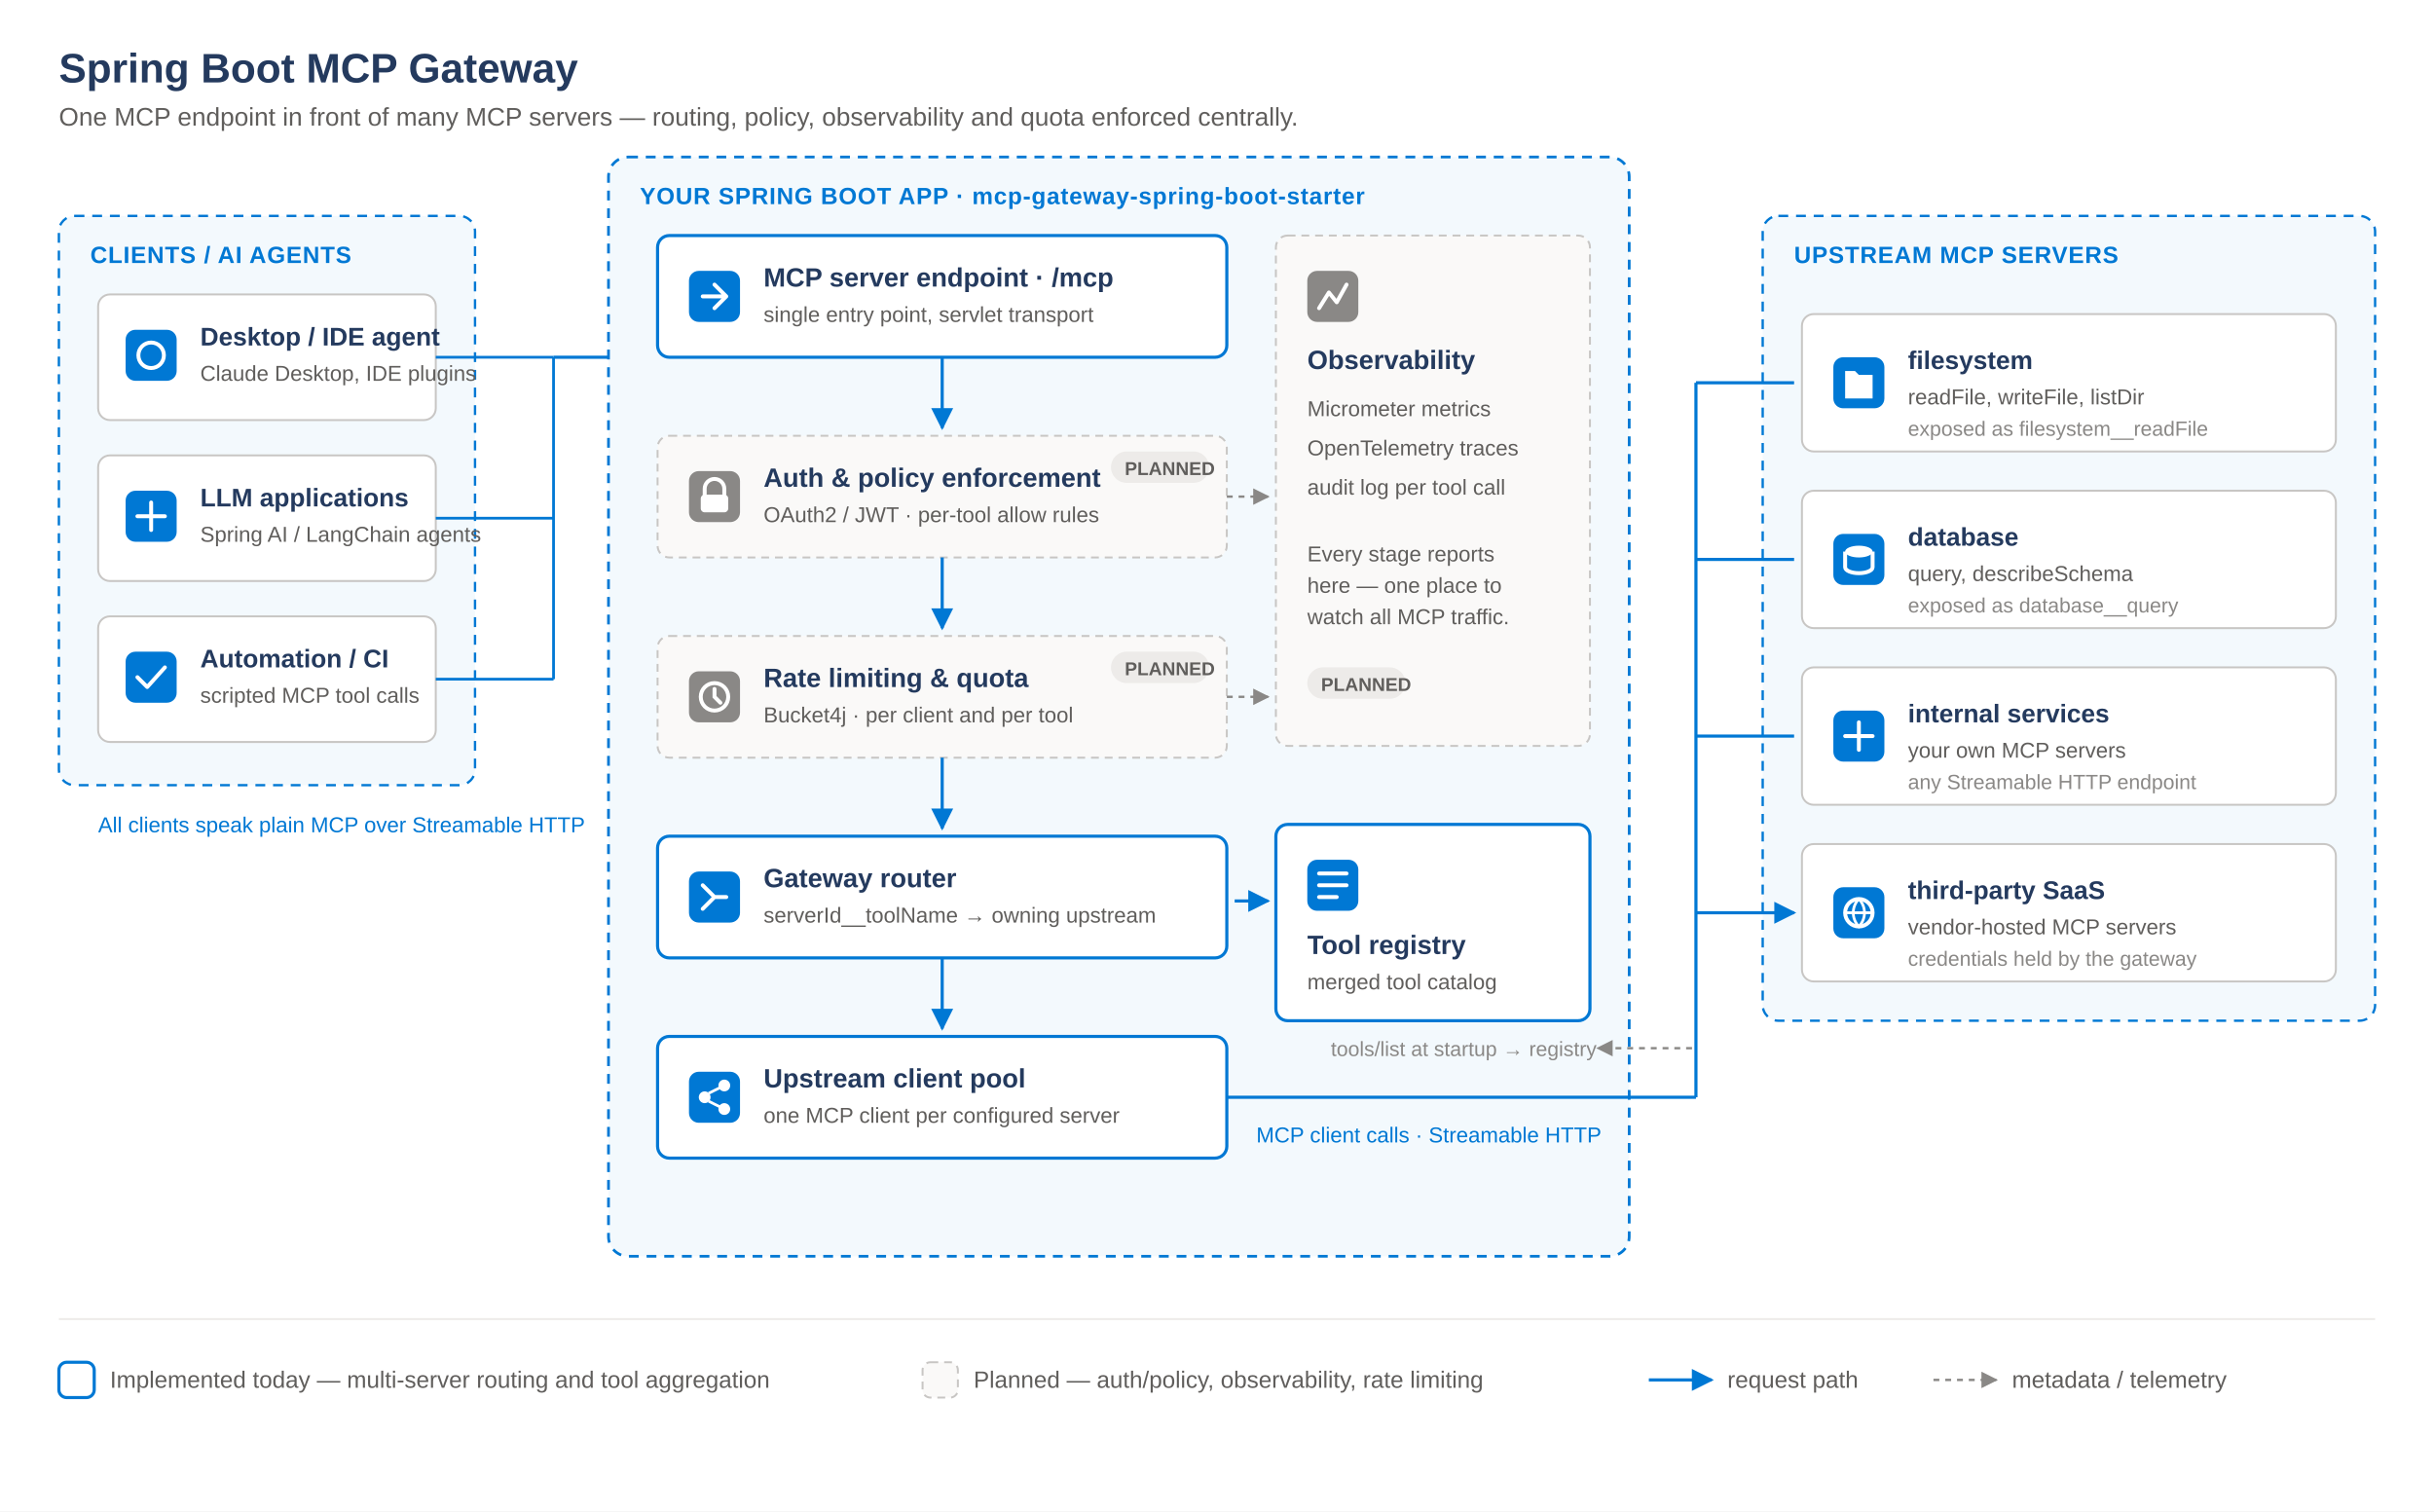
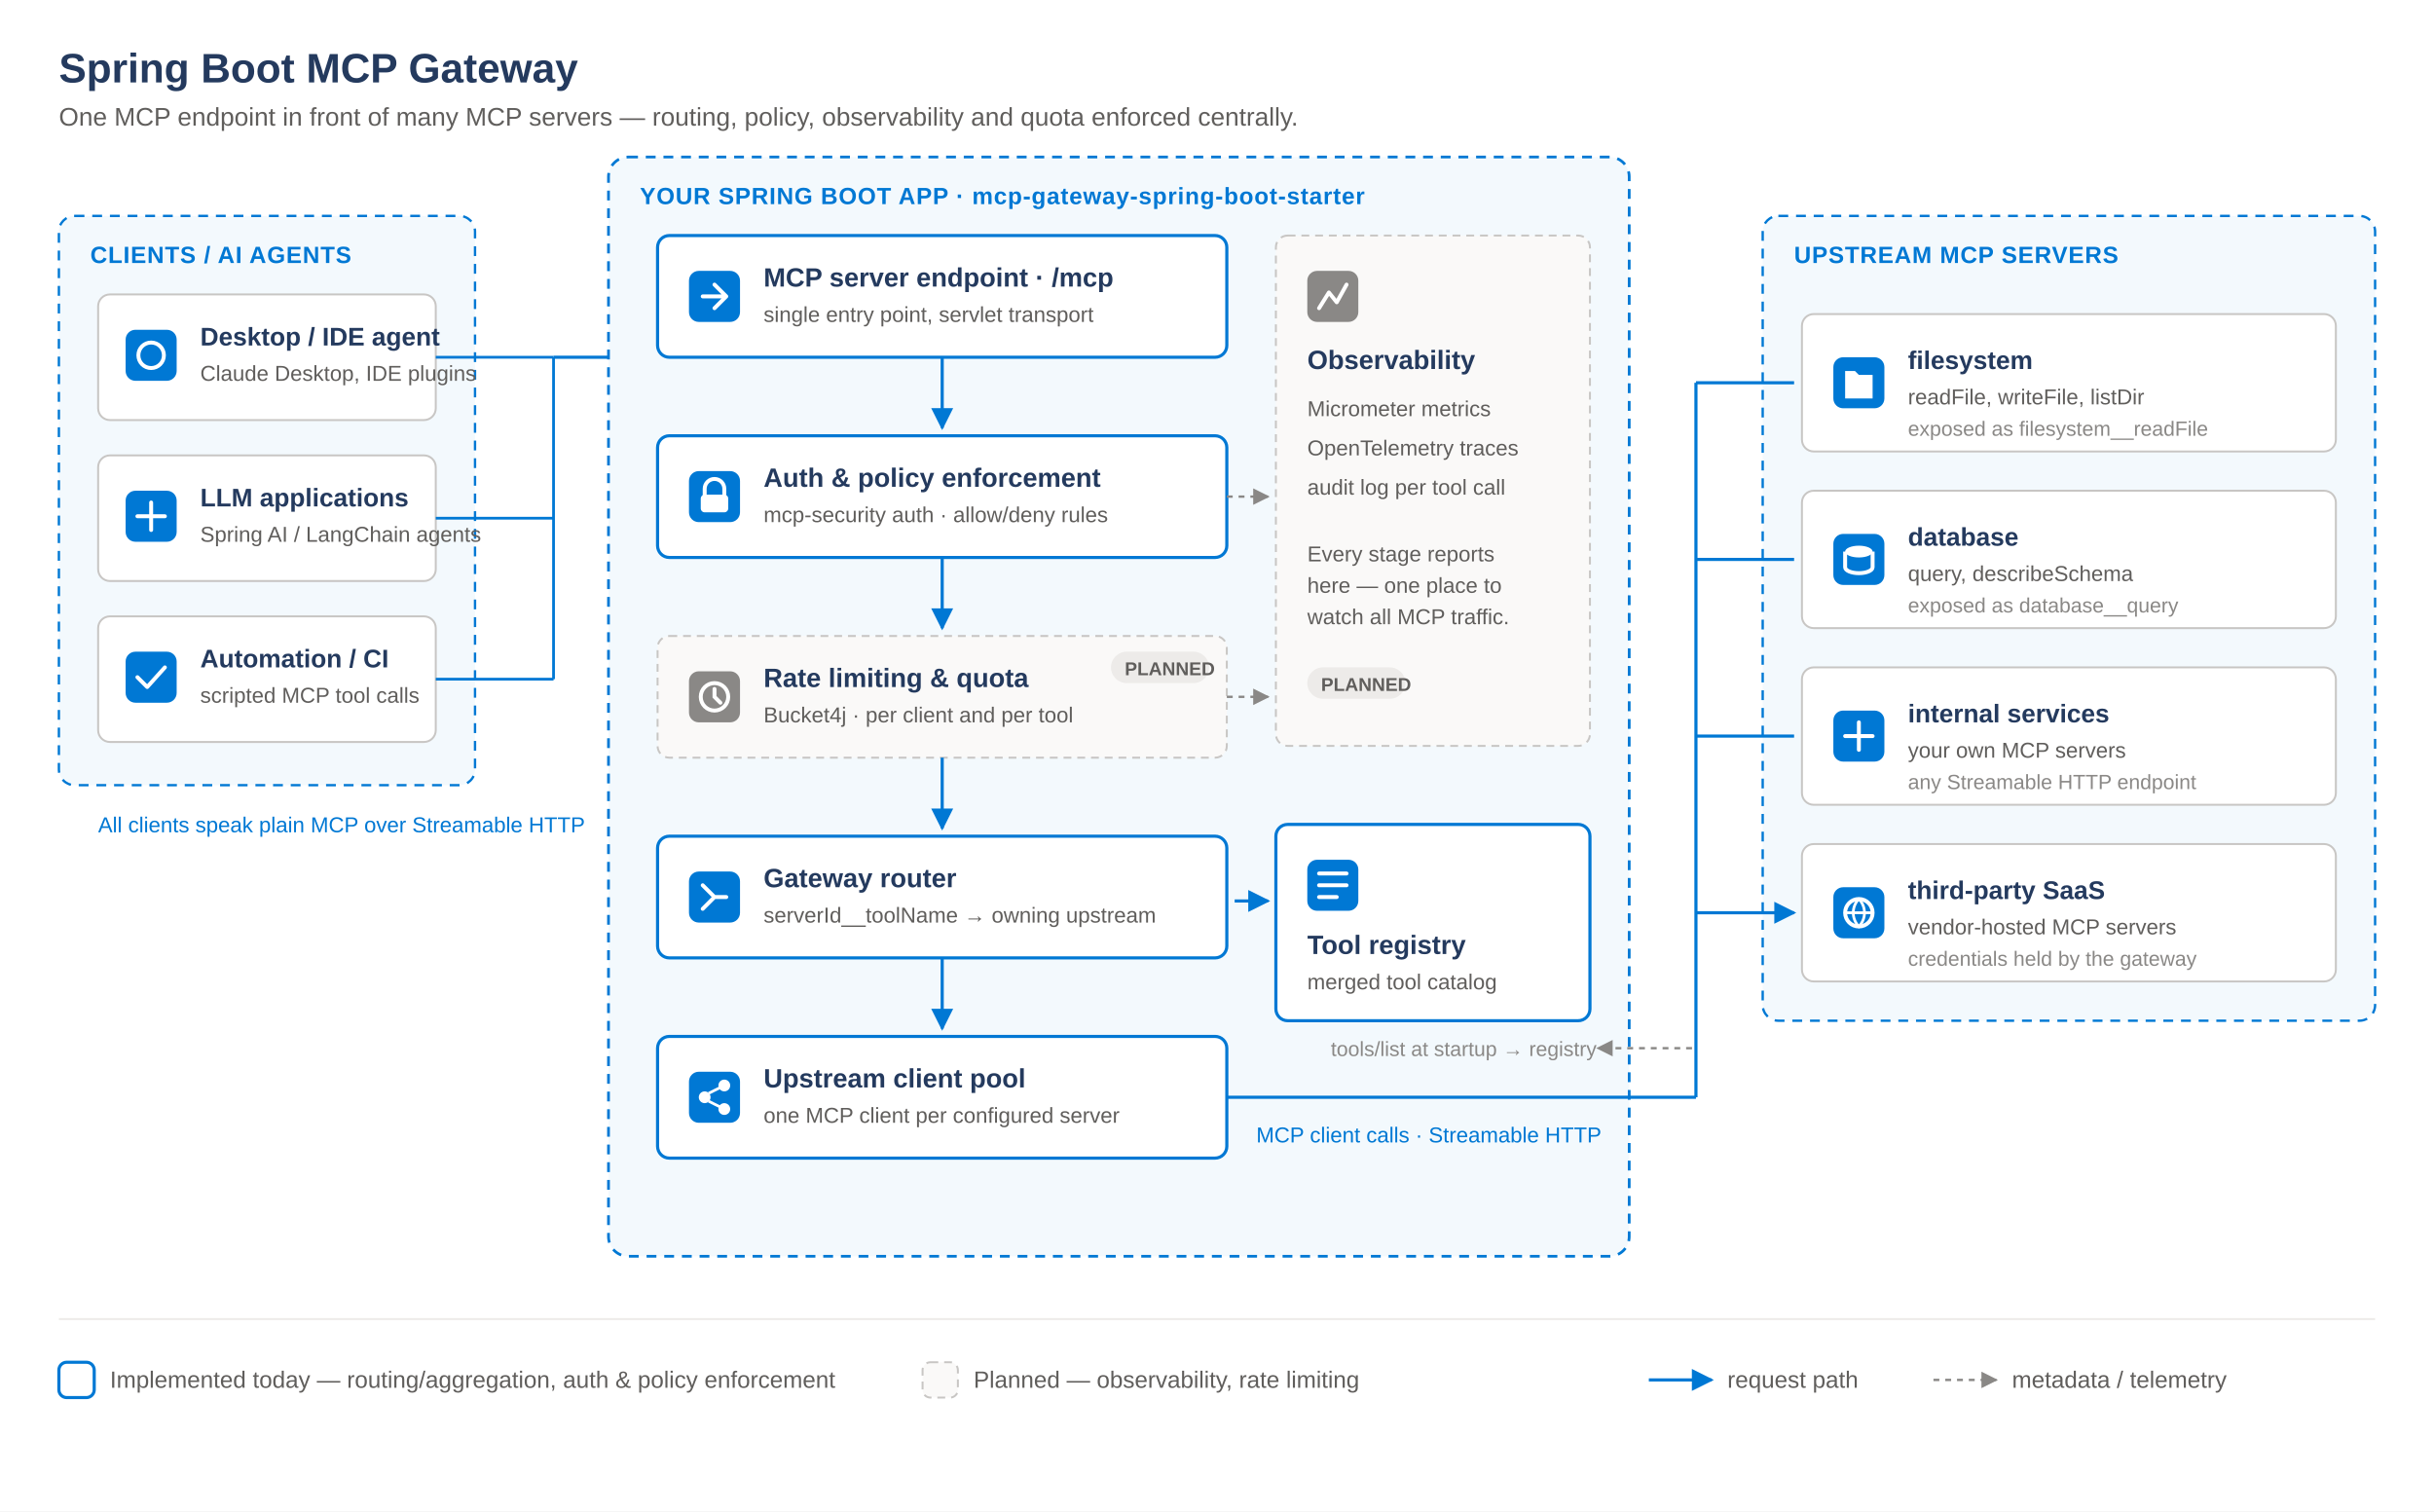
<svg xmlns="http://www.w3.org/2000/svg" width="1240" height="770" viewBox="0 0 1240 770" font-family="Segoe UI, Helvetica Neue, Arial, sans-serif">
  <defs>
    <marker id="arw" viewBox="0 0 10 10" refX="9" refY="5" markerWidth="7" markerHeight="7" orient="auto-start-reverse">
      <path d="M0 0 L10 5 L0 10 z" fill="#0078D4" />
    </marker>
    <marker id="arwg" viewBox="0 0 10 10" refX="9" refY="5" markerWidth="7" markerHeight="7" orient="auto-start-reverse">
      <path d="M0 0 L10 5 L0 10 z" fill="#8A8886" />
    </marker>
  </defs>
  <rect width="1240" height="770" fill="#FFFFFF" />
  <text x="30" y="42" font-size="21" font-weight="600" fill="#243A5E">Spring Boot MCP Gateway</text>
  <text x="30" y="64" font-size="13" fill="#605E5C">One MCP endpoint in front of many MCP servers — routing, policy, observability and quota enforced centrally.</text>
  <rect x="30" y="110" width="212" height="290" rx="8" fill="#F3F9FD" stroke="#0078D4" stroke-width="1.2" stroke-dasharray="5 4" />
  <text x="46" y="134" font-size="12" font-weight="600" fill="#0078D4" letter-spacing="0.4">CLIENTS / AI AGENTS</text>
  <g>
    <rect x="50" y="150" width="172" height="64" rx="6" fill="#FFFFFF" stroke="#C8C6C4" />
    <rect x="64" y="168" width="26" height="26" rx="5" fill="#0078D4" />
    <circle cx="77" cy="181" r="6.5" fill="none" stroke="#FFFFFF" stroke-width="2" />
    <text x="102" y="176" font-size="13" font-weight="600" fill="#243A5E">Desktop / IDE agent</text>
    <text x="102" y="194" font-size="11" fill="#605E5C">Claude Desktop, IDE plugins</text>
  </g>
  <g>
    <rect x="50" y="232" width="172" height="64" rx="6" fill="#FFFFFF" stroke="#C8C6C4" />
    <rect x="64" y="250" width="26" height="26" rx="5" fill="#0078D4" />
    <path d="M70 263 h14 M77 256 v14" stroke="#FFFFFF" stroke-width="2" stroke-linecap="round" />
    <text x="102" y="258" font-size="13" font-weight="600" fill="#243A5E">LLM applications</text>
    <text x="102" y="276" font-size="11" fill="#605E5C">Spring AI / LangChain agents</text>
  </g>
  <g>
    <rect x="50" y="314" width="172" height="64" rx="6" fill="#FFFFFF" stroke="#C8C6C4" />
    <rect x="64" y="332" width="26" height="26" rx="5" fill="#0078D4" />
    <path d="M70 345 l5 5 l9 -10" stroke="#FFFFFF" stroke-width="2" fill="none" stroke-linecap="round" stroke-linejoin="round" />
    <text x="102" y="340" font-size="13" font-weight="600" fill="#243A5E">Automation / CI</text>
    <text x="102" y="358" font-size="11" fill="#605E5C">scripted MCP tool calls</text>
  </g>
  <path d="M222 182 H282 M222 264 H282 M222 346 H282 M282 182 V346" fill="none" stroke="#0078D4" stroke-width="1.4" />
  <path d="M282 182 H331" fill="none" stroke="#0078D4" stroke-width="1.6" marker-end="url(#arw)" />
  <text x="50" y="424" font-size="11" fill="#0078D4">All clients speak plain MCP over Streamable HTTP</text>
  <rect x="310" y="80" width="520" height="560" rx="10" fill="#F3F9FD" stroke="#0078D4" stroke-width="1.4" stroke-dasharray="5 4" />
  <text x="326" y="104" font-size="12" font-weight="600" fill="#0078D4" letter-spacing="0.4">YOUR SPRING BOOT APP · mcp-gateway-spring-boot-starter</text>
  <g>
    <rect x="335" y="120" width="290" height="62" rx="6" fill="#FFFFFF" stroke="#0078D4" stroke-width="1.6" />
    <rect x="351" y="138" width="26" height="26" rx="5" fill="#0078D4" />
    <path d="M358 151 h12 M364 145 l6 6 l-6 6" stroke="#FFFFFF" stroke-width="2" fill="none" stroke-linecap="round" stroke-linejoin="round" />
    <text x="389" y="146" font-size="13.5" font-weight="600" fill="#243A5E">MCP server endpoint · /mcp</text>
    <text x="389" y="164" font-size="11" fill="#605E5C">single entry point, servlet transport</text>
  </g>
  <path d="M480 182 V218" fill="none" stroke="#0078D4" stroke-width="1.6" marker-end="url(#arw)" />
  <g>
-     <rect x="335" y="222" width="290" height="62" rx="6" fill="#FAF9F8" stroke="#C8C6C4" stroke-dasharray="4 3" />
-     <rect x="351" y="240" width="26" height="26" rx="5" fill="#8A8886" />
+     <rect x="335" y="222" width="290" height="62" rx="6" fill="#FFFFFF" stroke="#0078D4" stroke-width="1.6" />
+     <rect x="351" y="240" width="26" height="26" rx="5" fill="#0078D4" />
    <path d="M359 253 v-4 a5 5 0 0 1 10 0 v4" stroke="#FFFFFF" stroke-width="2" fill="none" />
    <rect x="357" y="252" width="14" height="9" rx="2" fill="#FFFFFF" />
    <text x="389" y="248" font-size="13.5" font-weight="600" fill="#243A5E">Auth &amp; policy enforcement</text>
-     <text x="389" y="266" font-size="11" fill="#605E5C">OAuth2 / JWT · per-tool allow rules</text>
-     <rect x="566" y="230" width="50" height="16" rx="8" fill="#EDEBE9" />
-     <text x="573" y="242" font-size="9.5" font-weight="600" fill="#605E5C">PLANNED</text>
+     <text x="389" y="266" font-size="11" fill="#605E5C">mcp-security auth · allow/deny rules</text>
  </g>
  <path d="M480 284 V320" fill="none" stroke="#0078D4" stroke-width="1.6" marker-end="url(#arw)" />
  <g>
    <rect x="335" y="324" width="290" height="62" rx="6" fill="#FAF9F8" stroke="#C8C6C4" stroke-dasharray="4 3" />
    <rect x="351" y="342" width="26" height="26" rx="5" fill="#8A8886" />
    <circle cx="364" cy="355" r="7" fill="none" stroke="#FFFFFF" stroke-width="2" />
    <path d="M364 351 v4 l3 3" stroke="#FFFFFF" stroke-width="2" fill="none" stroke-linecap="round" />
    <text x="389" y="350" font-size="13.5" font-weight="600" fill="#243A5E">Rate limiting &amp; quota</text>
    <text x="389" y="368" font-size="11" fill="#605E5C">Bucket4j · per client and per tool</text>
    <rect x="566" y="332" width="50" height="16" rx="8" fill="#EDEBE9" />
    <text x="573" y="344" font-size="9.5" font-weight="600" fill="#605E5C">PLANNED</text>
  </g>
  <path d="M480 386 V422" fill="none" stroke="#0078D4" stroke-width="1.6" marker-end="url(#arw)" />
  <g>
    <rect x="335" y="426" width="290" height="62" rx="6" fill="#FFFFFF" stroke="#0078D4" stroke-width="1.6" />
    <rect x="351" y="444" width="26" height="26" rx="5" fill="#0078D4" />
    <path d="M358 463 l6 -6 h6 M364 457 l-6 -6" stroke="#FFFFFF" stroke-width="2" fill="none" stroke-linecap="round" stroke-linejoin="round" />
    <text x="389" y="452" font-size="13.5" font-weight="600" fill="#243A5E">Gateway router</text>
    <text x="389" y="470" font-size="11" fill="#605E5C">serverId__toolName → owning upstream</text>
  </g>
  <path d="M480 488 V524" fill="none" stroke="#0078D4" stroke-width="1.6" marker-end="url(#arw)" />
  <g>
    <rect x="335" y="528" width="290" height="62" rx="6" fill="#FFFFFF" stroke="#0078D4" stroke-width="1.6" />
    <rect x="351" y="546" width="26" height="26" rx="5" fill="#0078D4" />
    <circle cx="359" cy="559" r="3" fill="#FFFFFF" />
    <circle cx="369" cy="553" r="3" fill="#FFFFFF" />
    <circle cx="369" cy="565" r="3" fill="#FFFFFF" />
    <path d="M361 557 l6 -3 M361 561 l6 3" stroke="#FFFFFF" stroke-width="1.4" />
    <text x="389" y="554" font-size="13.5" font-weight="600" fill="#243A5E">Upstream client pool</text>
    <text x="389" y="572" font-size="11" fill="#605E5C">one MCP client per configured server</text>
  </g>
  <g>
    <rect x="650" y="120" width="160" height="260" rx="6" fill="#FAF9F8" stroke="#C8C6C4" stroke-dasharray="4 3" />
    <rect x="666" y="138" width="26" height="26" rx="5" fill="#8A8886" />
    <path d="M672 157 l5 -8 l4 5 l5 -9" stroke="#FFFFFF" stroke-width="2" fill="none" stroke-linecap="round" stroke-linejoin="round" />
    <text x="666" y="188" font-size="13.5" font-weight="600" fill="#243A5E">Observability</text>
    <text x="666" y="212" font-size="11" fill="#605E5C">Micrometer metrics</text>
    <text x="666" y="232" font-size="11" fill="#605E5C">OpenTelemetry traces</text>
    <text x="666" y="252" font-size="11" fill="#605E5C">audit log per tool call</text>
    <text x="666" y="286" font-size="11" fill="#605E5C">Every stage reports</text>
    <text x="666" y="302" font-size="11" fill="#605E5C">here — one place to</text>
    <text x="666" y="318" font-size="11" fill="#605E5C">watch all MCP traffic.</text>
    <rect x="666" y="340" width="50" height="16" rx="8" fill="#EDEBE9" />
    <text x="673" y="352" font-size="9.5" font-weight="600" fill="#605E5C">PLANNED</text>
  </g>
  <path d="M625 253 H646" fill="none" stroke="#8A8886" stroke-width="1.2" stroke-dasharray="3 3" marker-end="url(#arwg)" />
  <path d="M625 355 H646" fill="none" stroke="#8A8886" stroke-width="1.2" stroke-dasharray="3 3" marker-end="url(#arwg)" />
  <g>
    <rect x="650" y="420" width="160" height="100" rx="6" fill="#FFFFFF" stroke="#0078D4" stroke-width="1.6" />
    <rect x="666" y="438" width="26" height="26" rx="5" fill="#0078D4" />
    <path d="M672 445 h14 M672 451 h14 M672 457 h9" stroke="#FFFFFF" stroke-width="2" stroke-linecap="round" />
    <text x="666" y="486" font-size="13.5" font-weight="600" fill="#243A5E">Tool registry</text>
    <text x="666" y="504" font-size="11" fill="#605E5C">merged tool catalog</text>
  </g>
  <path d="M629 459 H646" fill="none" stroke="#0078D4" stroke-width="1.6" marker-end="url(#arw)" />
  <rect x="898" y="110" width="312" height="410" rx="8" fill="#F3F9FD" stroke="#0078D4" stroke-width="1.2" stroke-dasharray="5 4" />
  <text x="914" y="134" font-size="12" font-weight="600" fill="#0078D4" letter-spacing="0.4">UPSTREAM MCP SERVERS</text>
  <g>
    <rect x="918" y="160" width="272" height="70" rx="6" fill="#FFFFFF" stroke="#C8C6C4" />
    <rect x="934" y="182" width="26" height="26" rx="5" fill="#0078D4" />
    <path d="M940 193 v10 h14 v-12 h-7 l-2 -2 h-5 z" fill="#FFFFFF" />
    <text x="972" y="188" font-size="13" font-weight="600" fill="#243A5E">filesystem</text>
    <text x="972" y="206" font-size="11" fill="#605E5C">readFile, writeFile, listDir</text>
    <text x="972" y="222" font-size="10.5" fill="#8A8886">exposed as filesystem__readFile</text>
  </g>
  <g>
    <rect x="918" y="250" width="272" height="70" rx="6" fill="#FFFFFF" stroke="#C8C6C4" />
    <rect x="934" y="272" width="26" height="26" rx="5" fill="#0078D4" />
    <ellipse cx="947" cy="281" rx="7" ry="3" fill="#FFFFFF" />
    <path d="M940 281 v8 a7 3 0 0 0 14 0 v-8" fill="none" stroke="#FFFFFF" stroke-width="2" />
    <text x="972" y="278" font-size="13" font-weight="600" fill="#243A5E">database</text>
    <text x="972" y="296" font-size="11" fill="#605E5C">query, describeSchema</text>
    <text x="972" y="312" font-size="10.5" fill="#8A8886">exposed as database__query</text>
  </g>
  <g>
    <rect x="918" y="340" width="272" height="70" rx="6" fill="#FFFFFF" stroke="#C8C6C4" />
    <rect x="934" y="362" width="26" height="26" rx="5" fill="#0078D4" />
    <path d="M940 375 h14 M947 368 v14" stroke="#FFFFFF" stroke-width="2" stroke-linecap="round" />
    <text x="972" y="368" font-size="13" font-weight="600" fill="#243A5E">internal services</text>
    <text x="972" y="386" font-size="11" fill="#605E5C">your own MCP servers</text>
    <text x="972" y="402" font-size="10.5" fill="#8A8886">any Streamable HTTP endpoint</text>
  </g>
  <g>
    <rect x="918" y="430" width="272" height="70" rx="6" fill="#FFFFFF" stroke="#C8C6C4" />
    <rect x="934" y="452" width="26" height="26" rx="5" fill="#0078D4" />
    <circle cx="947" cy="465" r="7" fill="none" stroke="#FFFFFF" stroke-width="2" />
    <path d="M940 465 h14 M947 458 a10 10 0 0 1 0 14 a10 10 0 0 1 0 -14" fill="none" stroke="#FFFFFF" stroke-width="1.4" />
    <text x="972" y="458" font-size="13" font-weight="600" fill="#243A5E">third-party SaaS</text>
    <text x="972" y="476" font-size="11" fill="#605E5C">vendor-hosted MCP servers</text>
    <text x="972" y="492" font-size="10.5" fill="#8A8886">credentials held by the gateway</text>
  </g>
  <path d="M625 559 H864 M864 195 V559" fill="none" stroke="#0078D4" stroke-width="1.6" />
  <path d="M864 195 H914 M864 285 H914 M864 375 H914 M864 465 H914" fill="none" stroke="#0078D4" stroke-width="1.6" marker-end="url(#arw)" />
  <text x="640" y="582" font-size="11" fill="#0078D4">MCP client calls · Streamable HTTP</text>
  <path d="M862 534 H814" fill="none" stroke="#8A8886" stroke-width="1.2" stroke-dasharray="3 3" marker-end="url(#arwg)" />
  <text x="678" y="538" font-size="10.5" fill="#8A8886">tools/list at startup → registry</text>
  <line x1="30" y1="672" x2="1210" y2="672" stroke="#EDEBE9" stroke-width="1" />
  <rect x="30" y="694" width="18" height="18" rx="4" fill="#FFFFFF" stroke="#0078D4" stroke-width="1.6" />
-   <text x="56" y="707" font-size="12" fill="#605E5C">Implemented today — multi-server routing and tool aggregation</text>
+   <text x="56" y="707" font-size="12" fill="#605E5C">Implemented today — routing/aggregation, auth &amp; policy enforcement</text>
  <rect x="470" y="694" width="18" height="18" rx="4" fill="#FAF9F8" stroke="#C8C6C4" stroke-dasharray="4 3" />
-   <text x="496" y="707" font-size="12" fill="#605E5C">Planned — auth/policy, observability, rate limiting</text>
+   <text x="496" y="707" font-size="12" fill="#605E5C">Planned — observability, rate limiting</text>
  <path d="M840 703 H872" fill="none" stroke="#0078D4" stroke-width="1.6" marker-end="url(#arw)" />
  <text x="880" y="707" font-size="12" fill="#605E5C">request path</text>
  <path d="M985 703 H1017" fill="none" stroke="#8A8886" stroke-width="1.2" stroke-dasharray="3 3" marker-end="url(#arwg)" />
  <text x="1025" y="707" font-size="12" fill="#605E5C">metadata / telemetry</text>
</svg>
